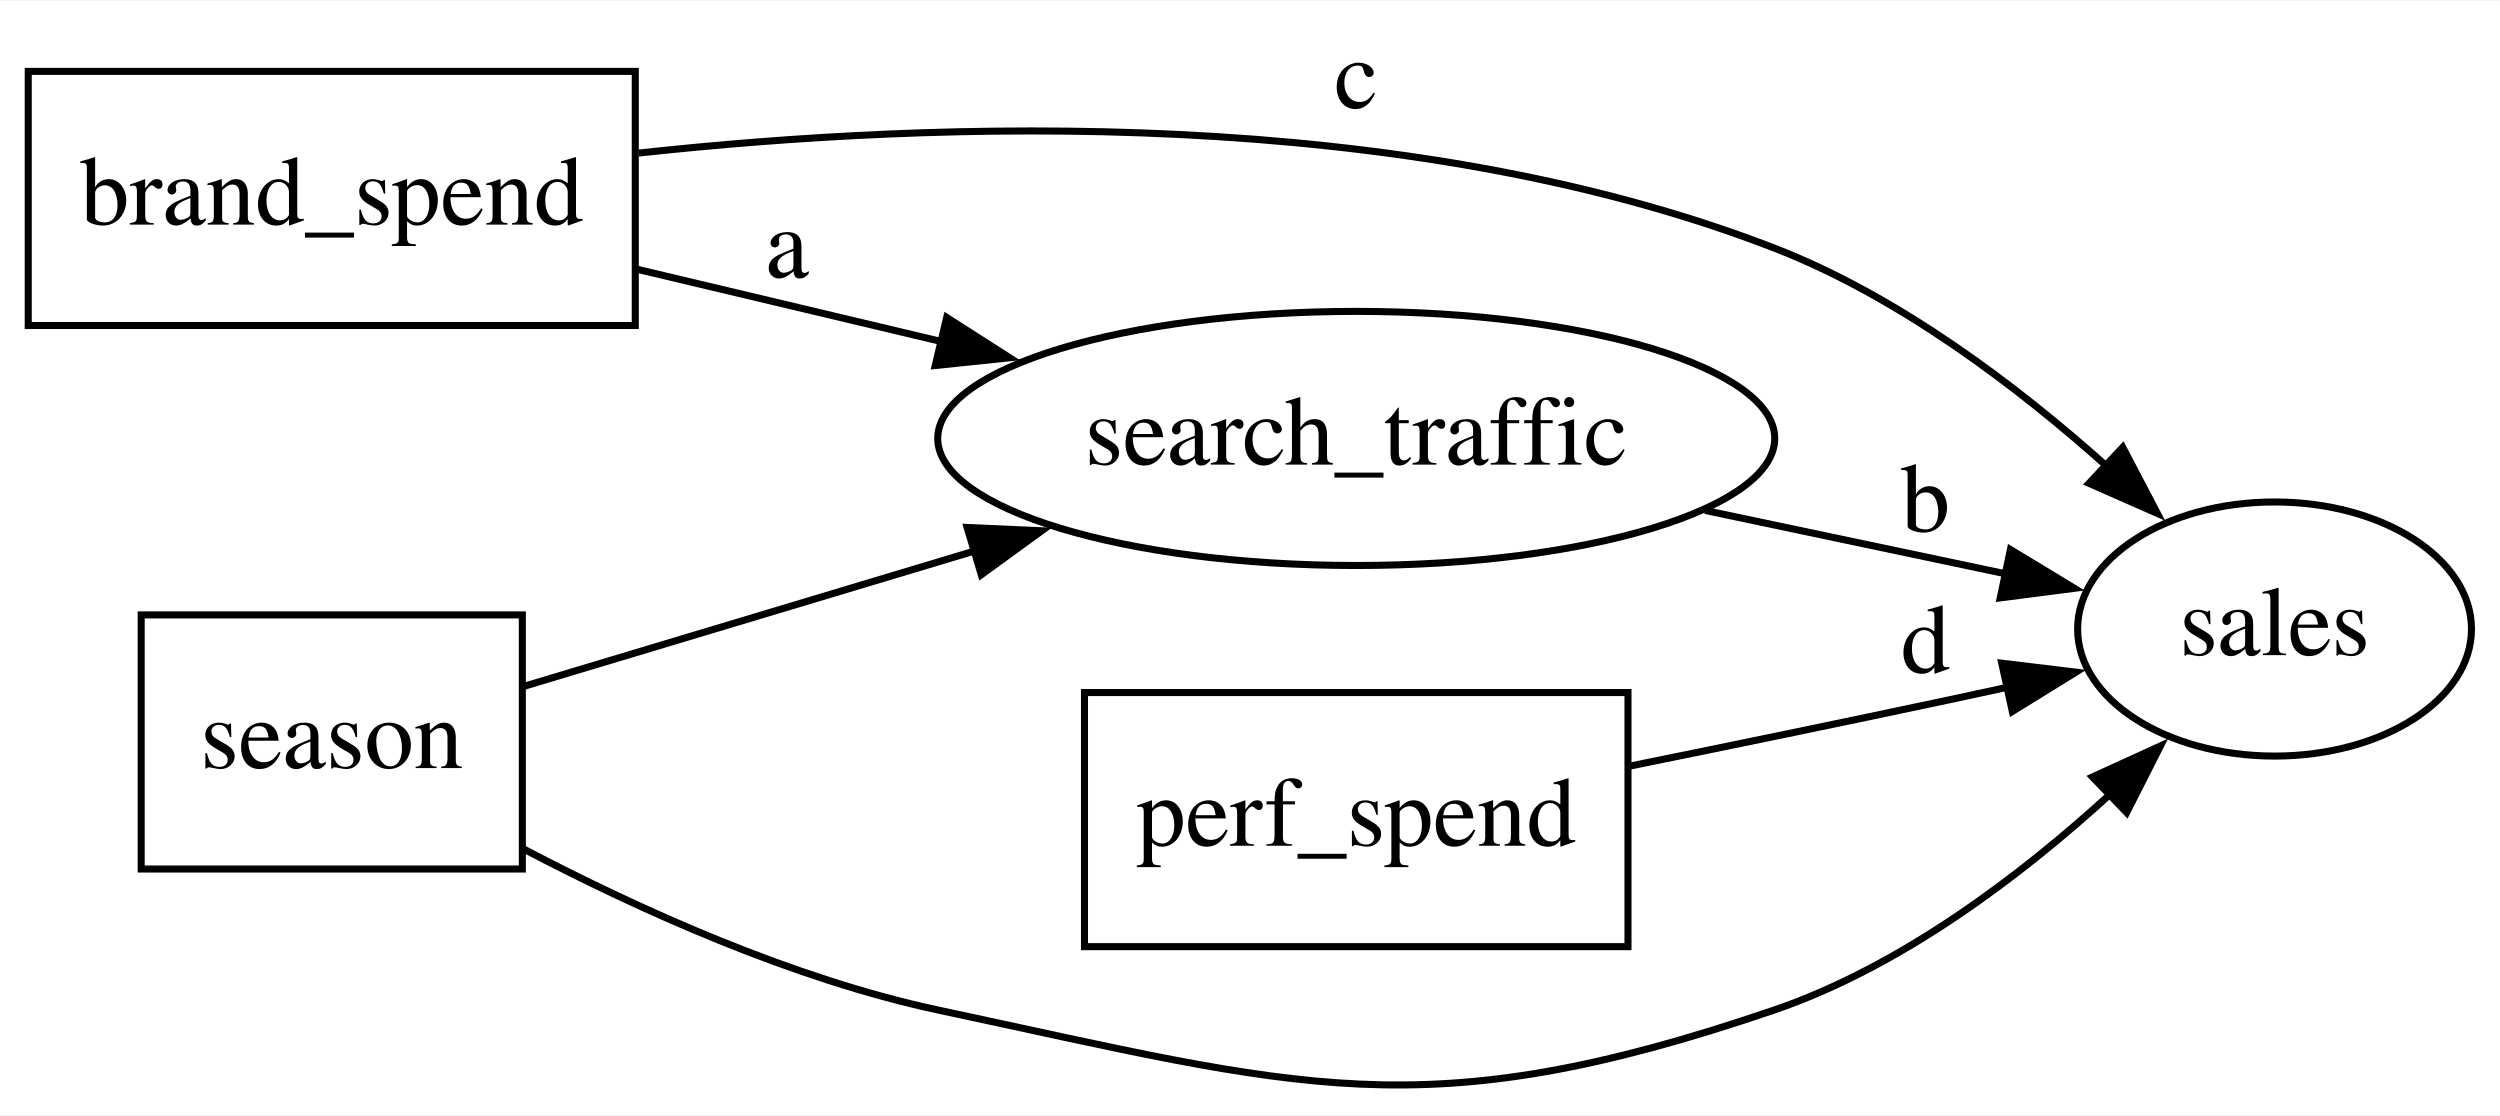
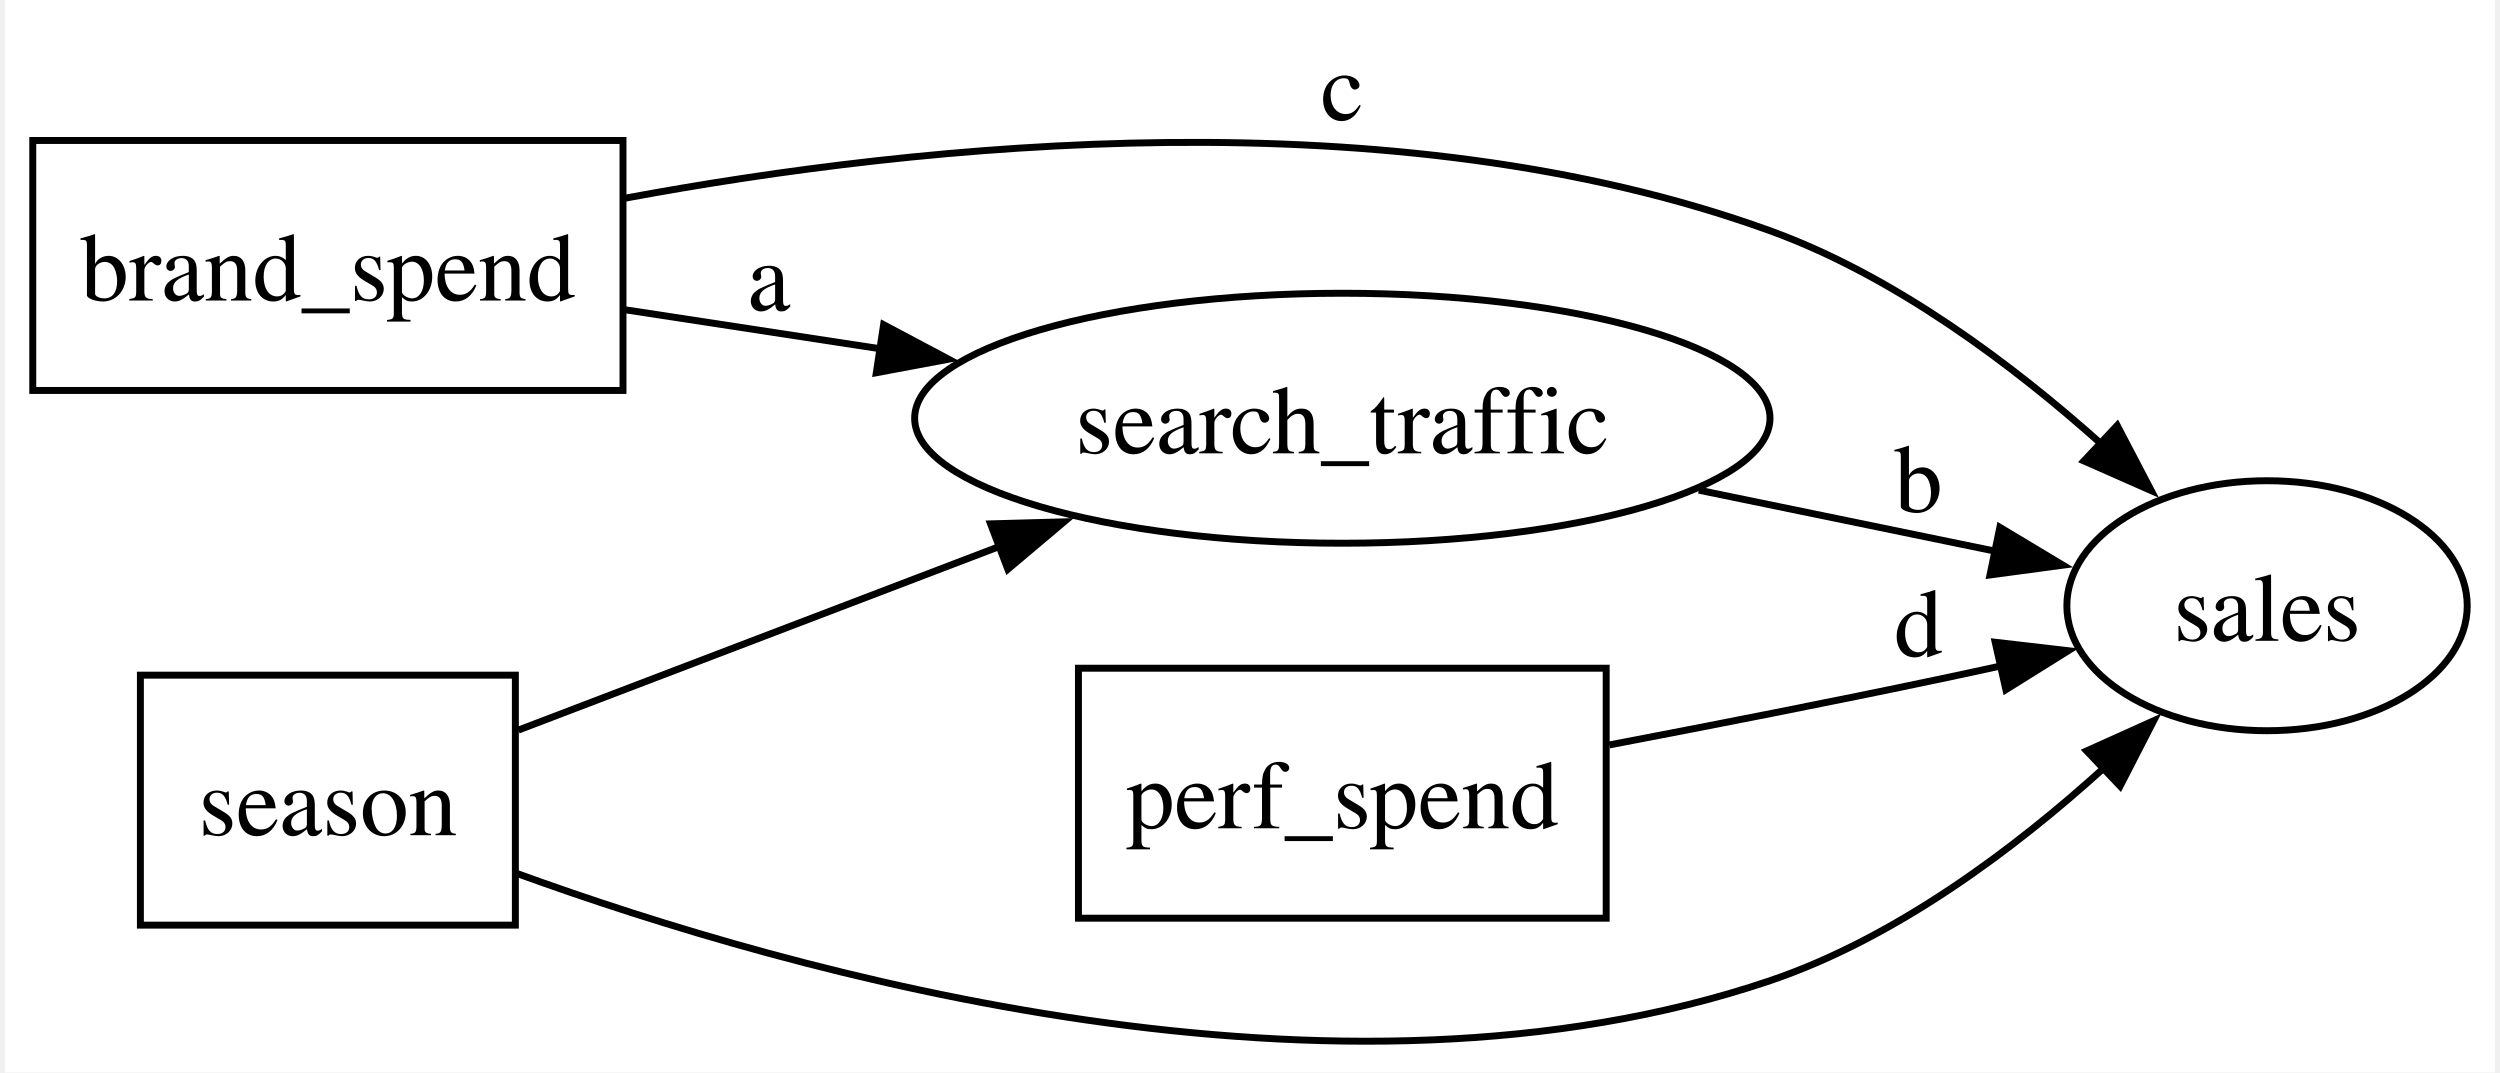
- <svg xmlns="http://www.w3.org/2000/svg" width="354pt" height="158pt" viewBox="0.00 0.00 354.18 157.85">
-   <g id="graph0" class="graph" transform="scale(1 1) rotate(0) translate(4 153.85)">
-     <polygon fill="white" stroke="none" points="-4,4 -4,-153.85 350.18,-153.85 350.18,4 -4,4" />
+ <svg xmlns="http://www.w3.org/2000/svg" width="359pt" height="154pt" viewBox="0.00 0.00 358.59 154.44">
+   <g id="graph0" class="graph" transform="scale(1 1) rotate(0) translate(4 150.44)">
+     <polygon fill="white" stroke="none" points="-4,4 -4,-150.44 354.59,-150.44 354.59,4 -4,4" />
    <g id="node1" class="node">
-       <polygon fill="none" stroke="black" points="86,-143.85 0,-143.85 0,-107.85 86,-107.85 86,-143.85" />
-       <text text-anchor="middle" x="43" y="-122.15" font-family="Times,serif" font-size="14.00">brand_spend</text>
+       <polygon fill="none" stroke="black" points="85,-130.21 0,-130.21 0,-94.21 85,-94.21 85,-130.21" />
+       <text text-anchor="middle" x="42.5" y="-107.16" font-family="Times,serif" font-size="14.00">brand_spend</text>
    </g>
    <g id="node4" class="node">
-       <ellipse fill="none" stroke="black" cx="188.14" cy="-91.85" rx="59.29" ry="18" />
-       <text text-anchor="middle" x="188.14" y="-88.15" font-family="Times,serif" font-size="14.00">search_traffic</text>
+       <ellipse fill="none" stroke="black" cx="188.59" cy="-90.21" rx="61.59" ry="18" />
+       <text text-anchor="middle" x="188.59" y="-85.16" font-family="Times,serif" font-size="14.00">search_traffic</text>
    </g>
    <g id="edge1" class="edge">
-       <path fill="none" stroke="black" d="M86.17,-115.84C99.78,-112.61 115.1,-108.97 129.61,-105.52" />
-       <polygon fill="black" stroke="black" points="130.12,-108.99 139.04,-103.28 128.5,-102.18 130.12,-108.99" />
-       <text text-anchor="middle" x="107.5" y="-114.65" font-family="Times,serif" font-size="14.00">a</text>
+       <path fill="none" stroke="black" d="M85.18,-105.85C96.81,-104.07 109.74,-102.1 122.39,-100.16" />
+       <polygon fill="black" stroke="black" points="122.53,-103.68 131.89,-98.71 121.48,-96.76 122.53,-103.68" />
+       <text text-anchor="middle" x="106" y="-105.73" font-family="Times,serif" font-size="14.00">a</text>
    </g>
    <g id="node5" class="node">
-       <ellipse fill="none" stroke="black" cx="318.24" cy="-64.85" rx="27.9" ry="18" />
-       <text text-anchor="middle" x="318.24" y="-61.15" font-family="Times,serif" font-size="14.00">sales</text>
+       <ellipse fill="none" stroke="black" cx="321.76" cy="-63.21" rx="28.83" ry="18" />
+       <text text-anchor="middle" x="321.76" y="-58.16" font-family="Times,serif" font-size="14.00">sales</text>
    </g>
    <g id="edge4" class="edge">
-       <path fill="none" stroke="black" d="M86.49,-132.28C128.77,-136.89 194.75,-139.17 247.29,-118.85 264.96,-112.02 281.86,-99.21 294.62,-87.78" />
-       <polygon fill="black" stroke="black" points="296.73,-90.6 301.65,-81.22 291.95,-85.49 296.73,-90.6" />
-       <text text-anchor="middle" x="188.14" y="-138.65" font-family="Times,serif" font-size="14.00">c</text>
+       <path fill="none" stroke="black" d="M85.32,-121.9C128.11,-129.85 195.85,-136.9 250.18,-117.21 268.09,-110.72 285.15,-97.92 298,-86.41" />
+       <polygon fill="black" stroke="black" points="300.18,-89.17 305.09,-79.78 295.39,-84.06 300.18,-89.17" />
+       <text text-anchor="middle" x="188.59" y="-133.14" font-family="Times,serif" font-size="14.00">c</text>
    </g>
    <g id="node2" class="node">
-       <polygon fill="none" stroke="black" points="70,-66.85 16,-66.85 16,-30.85 70,-30.85 70,-66.85" />
-       <text text-anchor="middle" x="43" y="-45.15" font-family="Times,serif" font-size="14.00">season</text>
+       <polygon fill="none" stroke="black" points="69.5,-53.21 15.5,-53.21 15.5,-17.21 69.5,-17.21 69.5,-53.21" />
+       <text text-anchor="middle" x="42.5" y="-30.16" font-family="Times,serif" font-size="14.00">season</text>
    </g>
    <g id="edge2" class="edge">
-       <path fill="none" stroke="black" d="M70.25,-56.74C88.14,-62.11 112.43,-69.41 134.24,-75.96" />
-       <polygon fill="black" stroke="black" points="133.01,-79.24 143.59,-78.77 135.02,-72.54 133.01,-79.24" />
+       <path fill="none" stroke="black" d="M69.93,-45.3C89.29,-52.69 116.11,-62.92 139.25,-71.76" />
+       <polygon fill="black" stroke="black" points="137.93,-75 148.52,-75.29 140.42,-68.46 137.93,-75" />
    </g>
    <g id="edge6" class="edge">
-       <path fill="none" stroke="black" d="M70.19,-33.68C86.52,-25.12 108.29,-15.27 129,-10.85 180.42,0.12 197.53,6.12 247.29,-10.85 265.34,-17.01 282.35,-29.92 295.08,-41.57" />
-       <polygon fill="black" stroke="black" points="292.44,-43.89 302.08,-48.29 297.29,-38.84 292.44,-43.89" />
+       <path fill="none" stroke="black" d="M69.7,-24.66C109.67,-10.14 187.83,11.9 250.18,-9.21 268.34,-15.36 285.51,-28.27 298.36,-39.93" />
+       <polygon fill="black" stroke="black" points="295.78,-42.3 305.44,-46.65 300.6,-37.23 295.78,-42.3" />
    </g>
    <g id="node3" class="node">
-       <polygon fill="none" stroke="black" points="226.64,-55.85 149.64,-55.85 149.64,-19.85 226.64,-19.85 226.64,-55.85" />
-       <text text-anchor="middle" x="188.14" y="-34.15" font-family="Times,serif" font-size="14.00">perf_spend</text>
+       <polygon fill="none" stroke="black" points="226.59,-54.21 150.59,-54.21 150.59,-18.21 226.59,-18.21 226.59,-54.21" />
+       <text text-anchor="middle" x="188.59" y="-31.16" font-family="Times,serif" font-size="14.00">perf_spend</text>
    </g>
    <g id="edge5" class="edge">
-       <path fill="none" stroke="black" d="M226.84,-45.42C241.09,-48.31 257.45,-51.69 272.29,-54.85 274.93,-55.42 277.65,-56.01 280.39,-56.6" />
-       <polygon fill="black" stroke="black" points="279.59,-60.01 290.1,-58.74 281.09,-53.17 279.59,-60.01" />
-       <text text-anchor="middle" x="268.79" y="-58.65" font-family="Times,serif" font-size="14.00">d</text>
+       <path fill="none" stroke="black" d="M227.03,-43.16C241.95,-46.01 259.27,-49.4 274.93,-52.71 277.72,-53.3 280.61,-53.92 283.51,-54.56" />
+       <polygon fill="black" stroke="black" points="282.61,-57.95 293.14,-56.73 284.15,-51.12 282.61,-57.95" />
+       <text text-anchor="middle" x="271.55" y="-55.91" font-family="Times,serif" font-size="14.00">d</text>
    </g>
    <g id="edge3" class="edge">
-       <path fill="none" stroke="black" d="M237.57,-81.65C251.71,-78.67 266.93,-75.46 280.24,-72.65" />
-       <polygon fill="black" stroke="black" points="280.82,-76.11 289.89,-70.62 279.38,-69.26 280.82,-76.11" />
-       <text text-anchor="middle" x="268.79" y="-78.65" font-family="Times,serif" font-size="14.00">b</text>
+       <path fill="none" stroke="black" d="M239.93,-79.85C254.12,-76.93 269.32,-73.8 282.67,-71.05" />
+       <polygon fill="black" stroke="black" points="283.28,-74.5 292.36,-69.05 281.86,-67.64 283.28,-74.5" />
+       <text text-anchor="middle" x="271.55" y="-76.7" font-family="Times,serif" font-size="14.00">b</text>
    </g>
  </g>
</svg>
